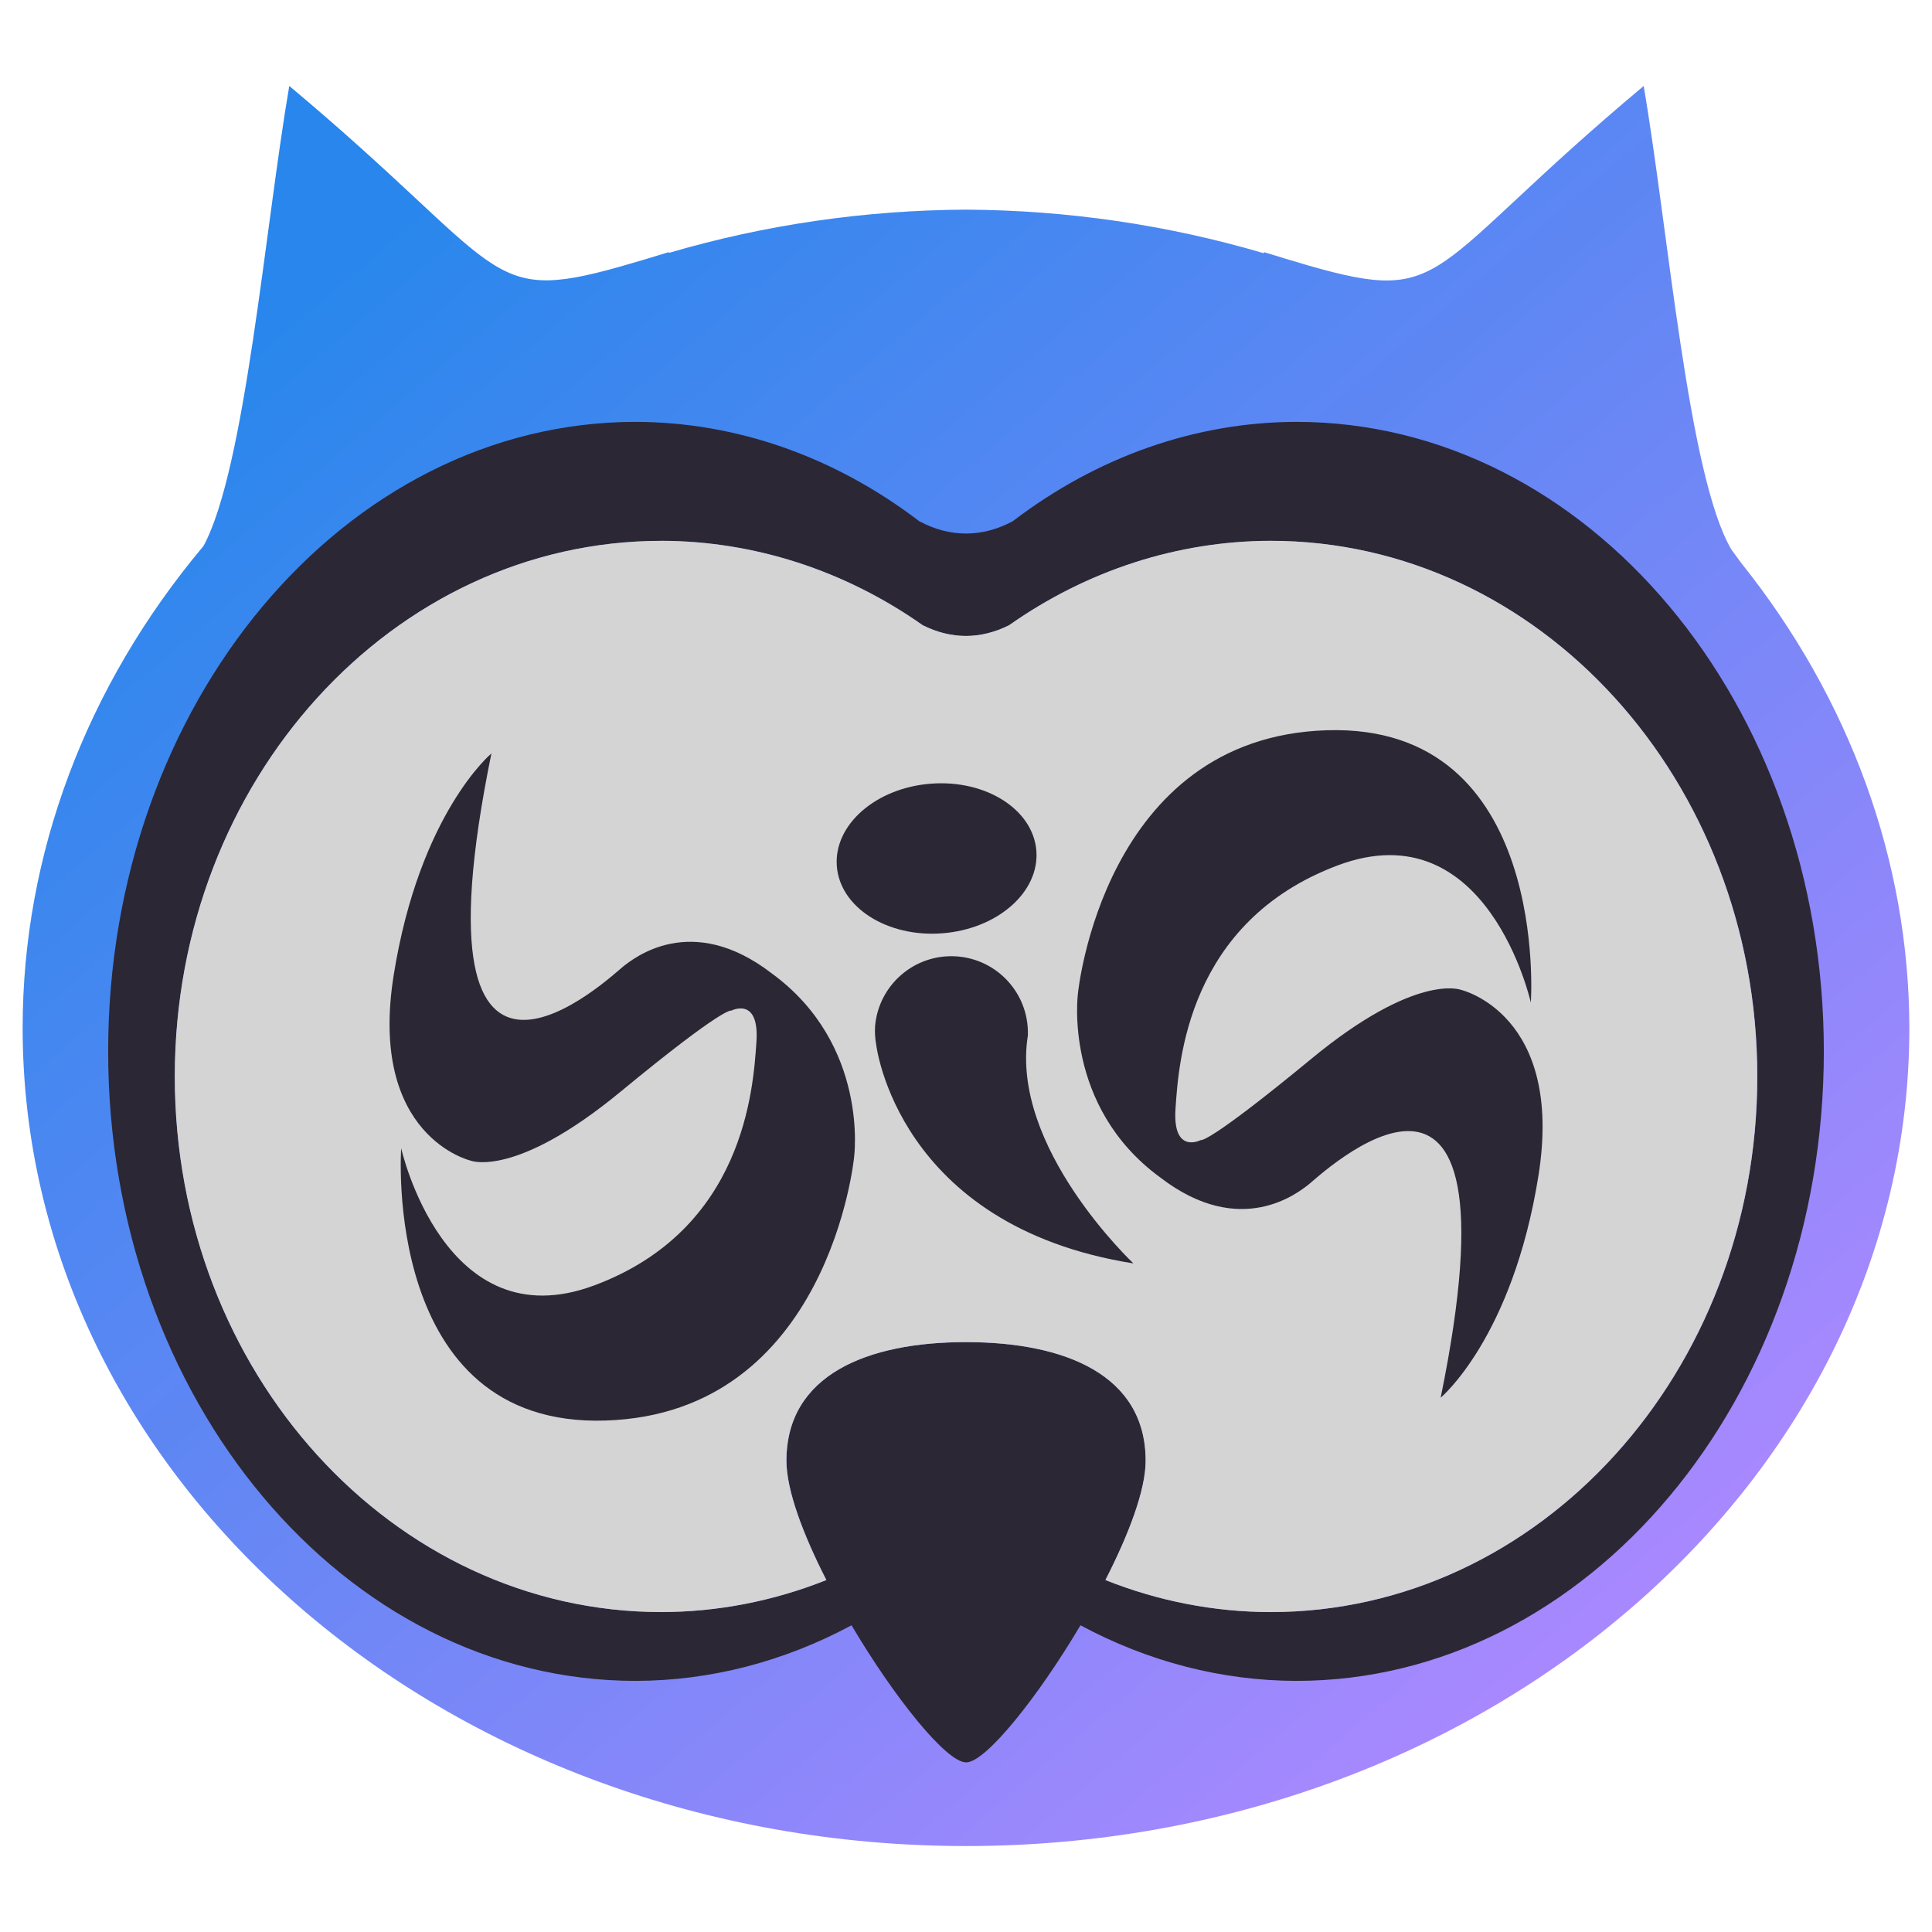
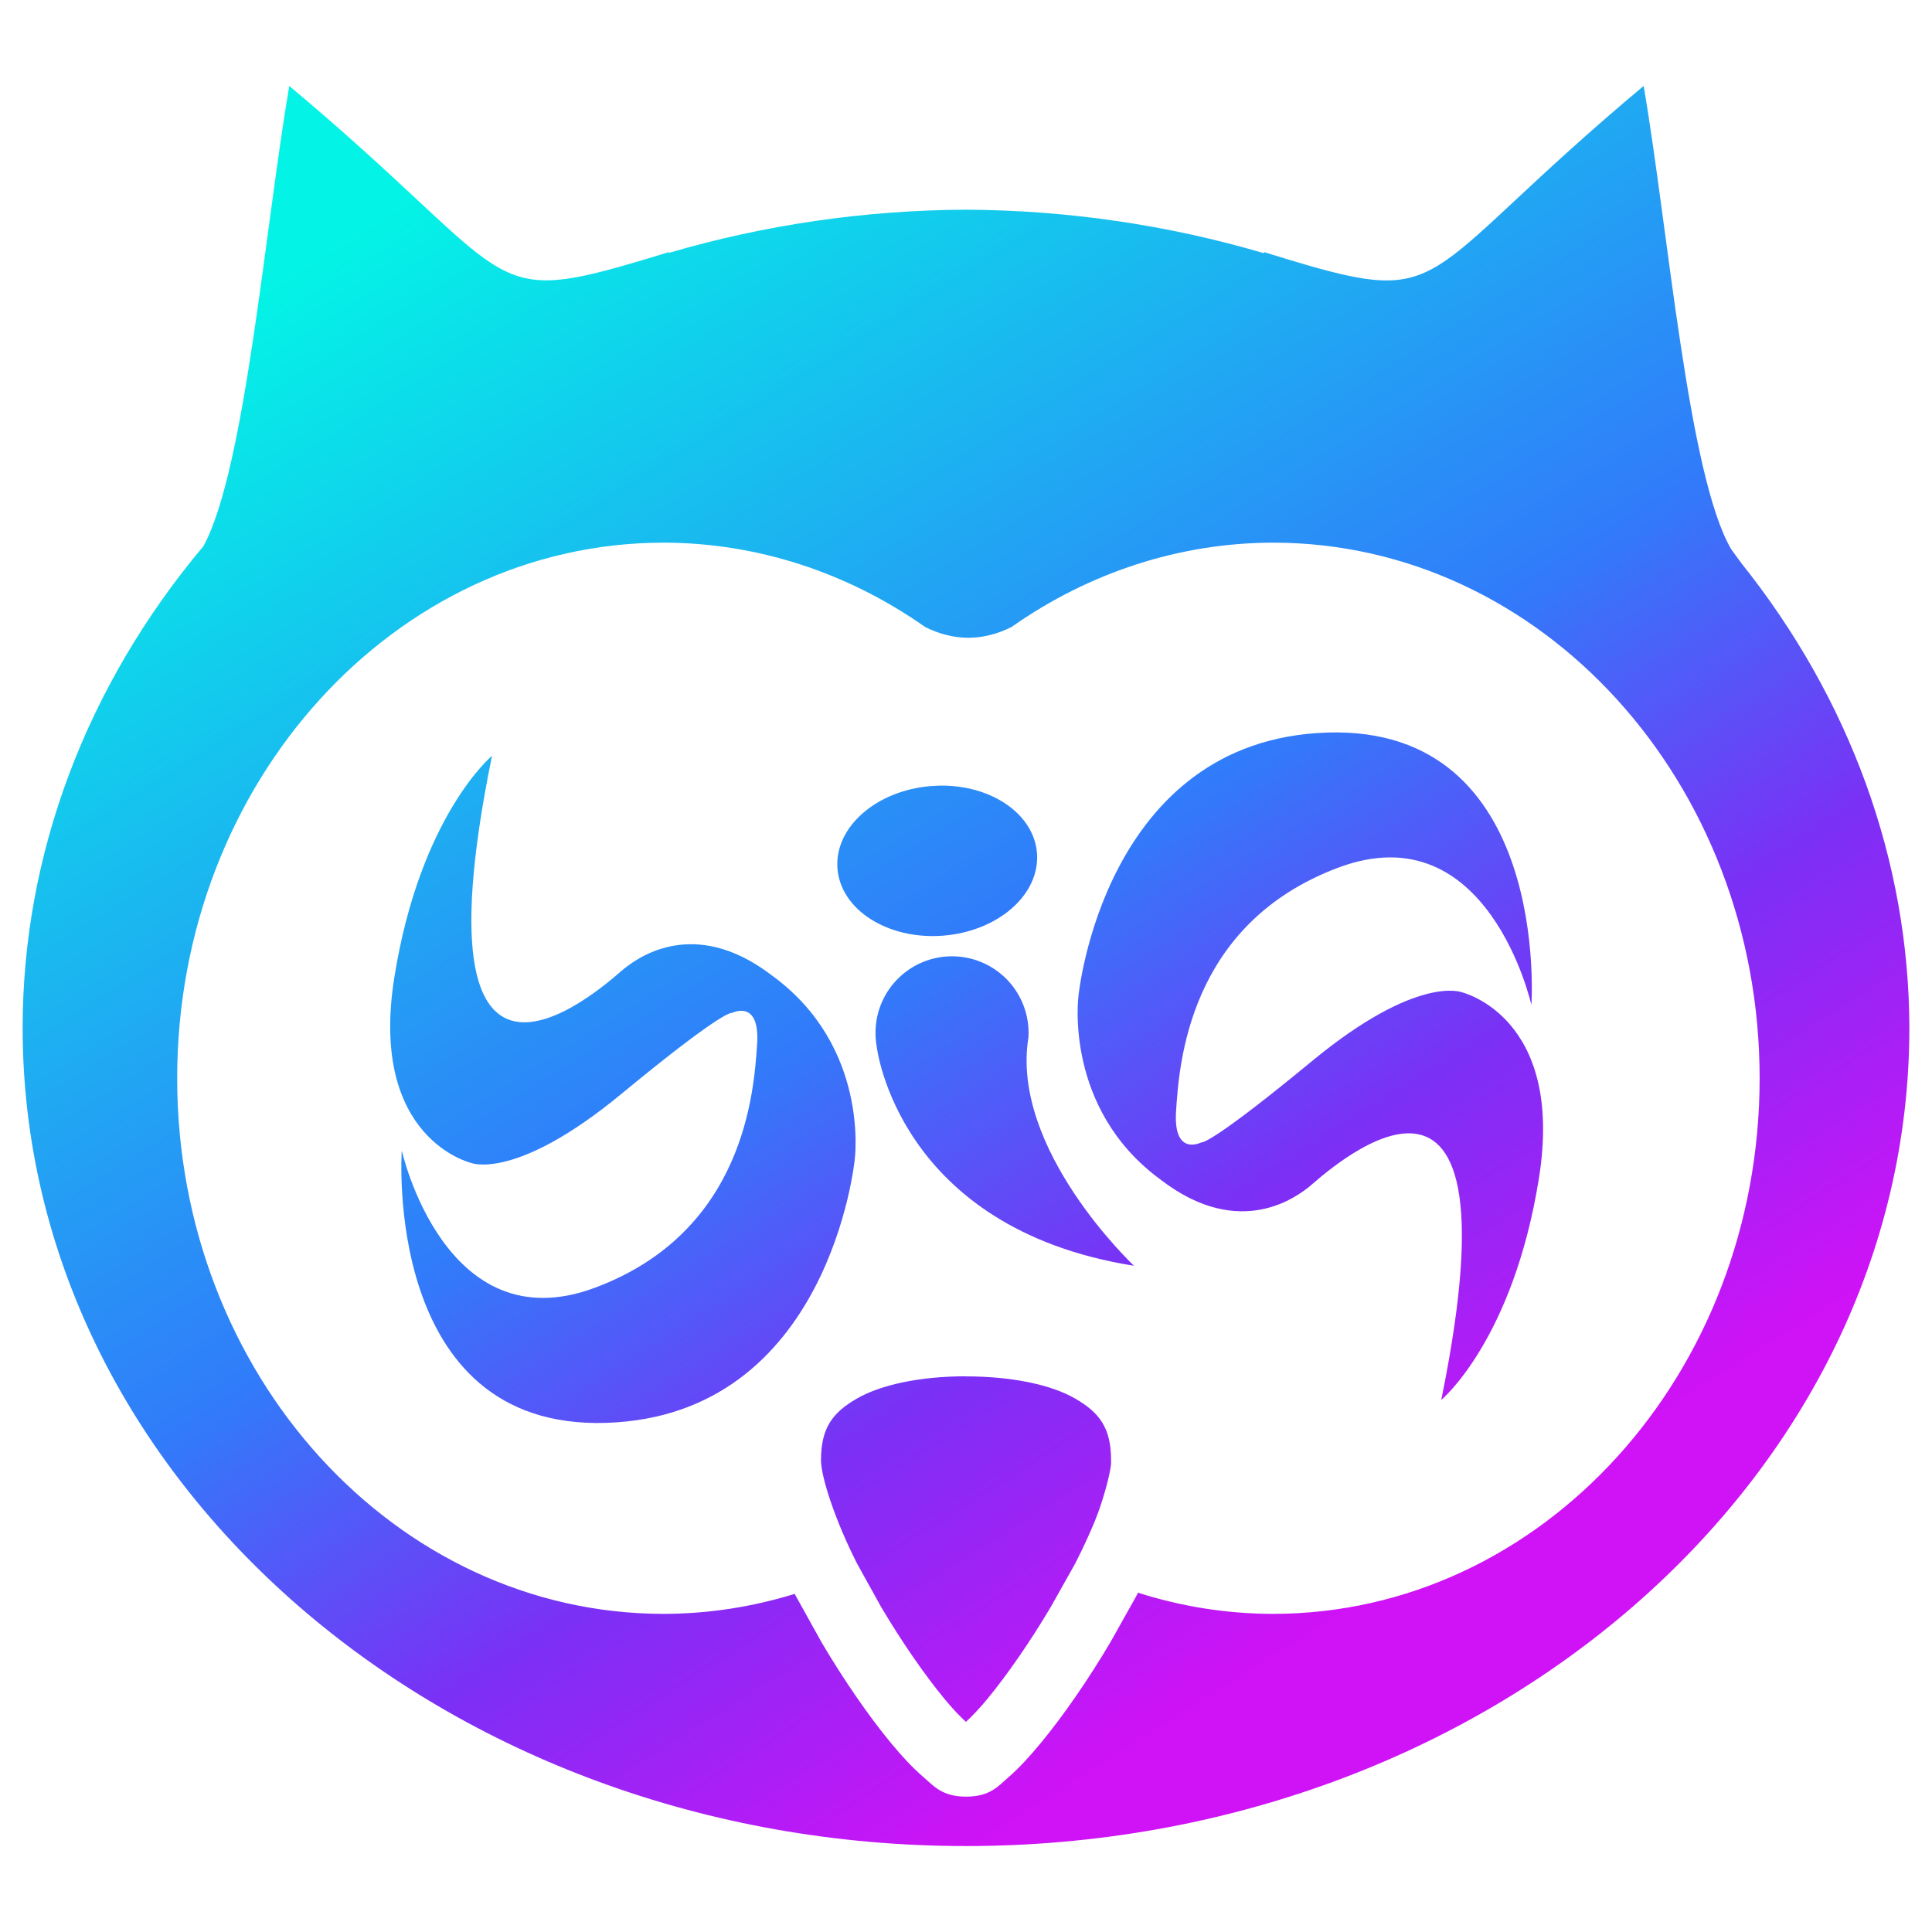
<svg xmlns="http://www.w3.org/2000/svg" xmlns:xlink="http://www.w3.org/1999/xlink" width="256" height="256" viewBox="0 0 256 256" version="1.1" id="svg26">
  <defs id="defs21">
    <radialGradient cx="0" cy="0" r="1" gradientUnits="userSpaceOnUse" gradientTransform="matrix(0,11,-11,0,12,1)" id="radialGradient2">
      <stop stop-color="#1D4775" id="stop1" />
      <stop offset="1" stop-color="#002A43" id="stop2" />
    </radialGradient>
    <linearGradient id="linear-gradient" x1="100.05" x2="100.05" y1="164.11" y2="3.23" gradientUnits="userSpaceOnUse">
      <stop offset="0" id="stop3" />
      <stop offset=".6" stop-color="#fff" id="stop4" />
      <stop offset=".66" stop-color="#fff" id="stop5" />
      <stop offset=".7" stop-color="#fafafa" id="stop6" />
      <stop offset=".74" stop-color="#ececec" id="stop7" />
      <stop offset=".78" stop-color="#d5d5d5" id="stop8" />
      <stop offset=".83" stop-color="#b4b4b4" id="stop9" />
      <stop offset=".88" stop-color="#8a8a8a" id="stop10" />
      <stop offset=".93" stop-color="#575757" id="stop11" />
      <stop offset=".98" stop-color="#1b1b1b" id="stop12" />
      <stop offset="1" id="stop13" />
    </linearGradient>
    <linearGradient x1="106.56" x2="195.62" y1="83.76" y2="83.76" gradientUnits="userSpaceOnUse" id="linearGradient15">
      <stop offset="0" id="stop14" />
      <stop offset="1" stop-color="#fff" id="stop15" />
    </linearGradient>
    <linearGradient x1="100.54" x2="100.54" y1="86.27" y2="5.83" gradientUnits="userSpaceOnUse" id="linearGradient17">
      <stop offset="0" stop-color="#fff" stop-opacity=".6" id="stop16" />
      <stop offset="1" stop-color="#fff" stop-opacity="0" id="stop17" />
    </linearGradient>
    <style id="style2">.cls-3{fill:#0d0e0e}</style>
    <radialGradient id="paint0_radial_313_57-5" cx="0" cy="0" r="1" gradientUnits="userSpaceOnUse" gradientTransform="matrix(0,11,-11,0,12,1)">
      <stop stop-color="#1D4775" id="stop18" />
      <stop offset="1" stop-color="#002A43" id="stop19" />
    </radialGradient>
    <linearGradient xlink:href="#linearGradient37" id="linearGradient38" x1="4.525" y1="30.605" x2="19.912" y2="48.942" gradientUnits="userSpaceOnUse" gradientTransform="matrix(1.984334,0,0,2.012723,-0.2460836,-56.05288)" />
    <linearGradient id="linearGradient37">
      <stop style="stop-color:#2082eb;stop-opacity:0.996;" offset="0" id="stop20" />
      <stop style="stop-color:#a884ff;stop-opacity:1;" offset="1" id="stop21" />
    </linearGradient>
+     <linearGradient xlink:href="#linearGradient1" id="linearGradient14" gradientUnits="userSpaceOnUse" gradientTransform="matrix(3.139689,0,0,3.139689,693.8941,-1360.583)" x1="-211.43" y1="446.257" x2="-173.199" y2="507.021" />
+     <linearGradient id="linearGradient1">
+       <stop style="stop-color:#03f4e6;stop-opacity:1" offset="0" id="stop7-3" />
+       <stop style="stop-color:#317bfa;stop-opacity:1" offset="0.545" id="stop13-6" />
+       <stop style="stop-color:#7c2ff5;stop-opacity:1" offset="0.765" id="stop14-7" />
+       <stop style="stop-color:#cf12f6;stop-opacity:1" offset="1" id="stop12-5" />
+     </linearGradient>
  </defs>
-   <g id="g1" transform="matrix(5.263158,0,0,5.263158,1.684211,1.68421)">
-     <path style="display:inline;fill:url(#linearGradient38);fill-opacity:0.969;stroke-width:1.992" d="M 6.963,1.844 C 6.353,5.395 5.856,11.482 4.804,13.425 A 23.75,20.599 0 0 0 0.25,25.557 23.75,20.599 0 0 0 24,46.156 23.75,20.599 0 0 0 47.75,25.557 23.75,20.599 0 0 0 43.498,13.83 h 0.004 C 43.49,13.818 43.48,13.801 43.468,13.787 a 23.75,20.599 0 0 0 -0.198,-0.271 c -1.088,-1.837 -1.59,-8.064 -2.209,-11.671 -5.54,4.638 -4.881,5.541 -8.449,4.517 -0.331,-0.095 -0.697,-0.208 -1.108,-0.334 l -0.004,0.028 A 23.75,20.599 0 0 0 24,4.958 23.75,20.599 0 0 0 16.52,6.047 V 6.027 C 16.046,6.173 15.633,6.297 15.264,6.4 11.862,7.356 12.425,6.417 6.963,1.844 Z" id="path21" />
-     <path style="display:inline;fill:#2c2734;fill-opacity:1;stroke-width:2.044" d="M 15.687,10.301 A 13.284,15.849 0 0 0 2.403,26.147 13.284,15.849 0 0 0 15.687,41.998 13.284,15.849 0 0 0 21.118,40.598 c 1.081,1.826 2.387,3.452 2.886,3.452 0.489,-4e-6 1.795,-1.625 2.878,-3.452 a 13.284,15.849 0 0 0 5.431,1.4 A 13.284,15.849 0 0 0 45.597,26.147 13.284,15.849 0 0 0 32.312,10.301 13.284,15.849 0 0 0 25.18,12.8 4.54,9.147 0 0 1 24,13.112 4.54,9.147 0 0 1 22.82,12.8 13.284,15.849 0 0 0 15.687,10.301 Z m 0.645,2.997 A 12.253,13.486 0 0 1 22.911,15.421 4.188,7.783 0 0 0 24,15.69 a 4.188,7.783 0 0 0 1.089,-0.269 12.253,13.486 0 0 1 6.579,-2.123 12.253,13.486 0 0 1 12.255,13.482 12.253,13.486 0 0 1 -12.255,13.486 12.253,13.486 0 0 1 -4.156,-0.807 c 0.59,-1.152 1.014,-2.269 1.013,-3.005 -9.06e-4,-2.157 -2.025,-2.984 -4.52,-2.985 -2.497,-0.001 -4.523,0.826 -4.524,2.985 -5.46e-4,0.736 0.416,1.853 1.005,3.005 A 12.253,13.486 0 0 1 16.333,40.266 12.253,13.486 0 0 1 4.082,26.78 12.253,13.486 0 0 1 16.333,13.298 Z" id="path22" />
-     <path style="display:inline;fill:#d4d4d4;fill-opacity:1;stroke-width:1.975" d="M 16.331,13.296 A 12.253,13.486 0 0 0 4.08,26.778 12.253,13.486 0 0 0 16.331,40.265 12.253,13.486 0 0 0 20.483,39.459 c -0.589,-1.152 -1.006,-2.267 -1.005,-3.003 9.05e-4,-2.159 2.027,-2.988 4.524,-2.987 2.496,7.82e-4 4.52,0.83 4.52,2.987 5.5e-4,0.736 -0.423,1.851 -1.013,3.003 a 12.253,13.486 0 0 0 4.156,0.806 12.253,13.486 0 0 0 12.255,-13.487 12.253,13.486 0 0 0 -12.255,-13.483 12.253,13.486 0 0 0 -6.579,2.124 4.188,7.783 0 0 1 -1.089,0.272 4.188,7.783 0 0 1 -1.089,-0.272 12.253,13.486 0 0 0 -6.579,-2.124 z" id="path23" />
-     <g transform="matrix(2.026667,0,0,2.026667,52.15563,-35.61729)" id="g26">
-       <path d="m -16.306,29.508 c -1.004,-0.773 -1.72,-0.181 -1.842,-0.088 -0.122,0.093 -2.705,2.563 -1.64,-2.644 0,0 -0.893,0.743 -1.214,2.754 -0.32,2.011 0.959,2.305 0.959,2.305 0,0 0.553,0.22 1.858,-0.856 1.305,-1.076 1.377,-1.008 1.377,-1.008 0,0 0.352,-0.183 0.312,0.392 -0.04,0.574 -0.149,2.325 -2.014,3.021 -1.864,0.696 -2.399,-1.704 -2.399,-1.704 0,0 -0.245,3.47 2.535,3.383 2.779,-0.086 3.091,-3.269 3.091,-3.269 0,0 0.192,-1.399 -1.023,-2.286" class="cls-3" style="display:inline;fill:#2c2734;fill-opacity:1;stroke-width:0.111" id="path24" />
-       <ellipse cx="-16.369" cy="26.905" class="cls-3" rx="1.243" ry="0.932" style="display:inline;fill:#2c2734;fill-opacity:1;stroke-width:0.111" transform="rotate(-4.397371)" id="ellipse24" />
-       <path d="m -13.124,30.273 a 0.951,0.951 0 0 0 -1.898,-0.11 0.941,0.941 0 0 0 0.013,0.225 c 0,0 0.254,2.255 3.196,2.723 1.48e-4,-0.001 -1.539,-1.445 -1.31,-2.838" class="cls-3" style="display:inline;fill:#2c2734;fill-opacity:1;stroke-width:0.111" id="path25" />
-       <path d="m -7.743,29.713 c 0,0 -0.553,-0.221 -1.858,0.855 -1.305,1.076 -1.376,1.011 -1.376,1.011 0,0 -0.352,0.184 -0.313,-0.392 0.039,-0.576 0.15,-2.32 2.014,-3.02 1.864,-0.7 2.4,1.704 2.4,1.704 0,0 0.245,-3.471 -2.535,-3.383 -2.78,0.087 -3.091,3.269 -3.091,3.269 0,0 -0.189,1.401 1.022,2.286 1.004,0.773 1.721,0.181 1.842,0.089 0.121,-0.092 2.707,-2.562 1.642,2.647 0,0 0.892,-0.742 1.214,-2.754 0.322,-2.012 -0.96,-2.312 -0.96,-2.312" class="cls-3" style="display:inline;fill:#2c2734;fill-opacity:1;stroke-width:0.111" id="path26" />
-     </g>
-   </g>
+   <path id="path10-3-2-7-6-5" style="fill:url(#linearGradient14);fill-opacity:1;stroke-width:5.263" d="m 38.331,11.388 c -3.208,18.688 -5.821,50.729 -11.359,60.958 C 11.393,90.892 2.999,113.247 3,136.193 2.998,196.071 58.963,244.612 128,244.612 c 69.037,0 125.002,-48.541 125,-108.419 -0.042,-22.069 -7.85,-43.601 -22.379,-61.719 h 0.021 c -0.064,-0.066 -0.112,-0.155 -0.175,-0.226 -0.345,-0.478 -0.695,-0.955 -1.048,-1.429 -5.724,-9.669 -8.367,-42.442 -11.626,-61.431 -29.157,24.408 -25.691,29.165 -44.47,23.777 -1.741,-0.499 -3.662,-1.092 -5.829,-1.758 l -0.021,0.144 c -12.715,-3.749 -26.044,-5.696 -39.474,-5.767 -13.393,0.067 -26.686,2 -39.371,5.726 v -0.103 c -2.495,0.767 -4.671,1.419 -6.61,1.963 -17.908,5.029 -14.942,0.083 -43.688,-23.982 z m 49.62,60.516 c 12.275,0.021 24.289,3.898 34.632,11.174 1.867,0.941 3.792,1.422 5.726,1.429 1.934,-0.005 3.859,-0.488 5.726,-1.429 10.343,-7.276 22.357,-11.153 34.632,-11.174 35.611,-0.002 64.484,31.765 64.494,70.96 4.5e-4,39.203 -28.875,70.983 -64.494,70.981 -6.049,-0.005 -12.067,-0.953 -17.876,-2.806 -0.146,0.285 -0.226,0.442 -0.226,0.442 -0.013,0.037 -0.032,0.069 -0.053,0.103 l -3.351,5.972 c -0.013,0.032 -0.032,0.062 -0.053,0.093 -2.959,4.99 -6.197,9.669 -9.159,13.261 -1.481,1.796 -2.871,3.323 -4.276,4.544 -1.406,1.221 -2.479,2.611 -5.664,2.611 -3.149,0.002 -4.258,-1.387 -5.674,-2.611 -1.417,-1.224 -2.824,-2.736 -4.307,-4.533 -2.967,-3.595 -6.195,-8.282 -9.149,-13.271 -0.021,-0.037 -0.042,-0.075 -0.061,-0.113 l -3.331,-5.993 c -0.024,-0.047 -0.056,-0.095 -0.082,-0.144 -0.037,-0.067 -0.069,-0.139 -0.103,-0.206 -5.647,1.749 -11.485,2.641 -17.352,2.652 -35.611,-0.011 -64.474,-31.786 -64.474,-70.981 0.009,-39.186 28.87,-70.95 64.474,-70.96 z m 87.932,25.164 c -29.648,0.933 -32.977,34.868 -32.977,34.868 0,0 -2.02,14.945 10.896,24.383 10.706,8.247 18.367,1.928 19.655,0.946 1.288,-0.982 28.873,-27.333 17.516,28.238 0,0 9.511,-7.91 12.942,-29.369 3.431,-21.459 -10.238,-24.661 -10.238,-24.661 0,0 -5.904,-2.36 -19.819,9.118 -12.61,10.402 -14.43,10.799 -14.659,10.783 h -0.011 -0.011 c 0,0 -3.752,1.956 -3.341,-4.184 0.411,-6.14 1.595,-24.747 21.474,-32.216 19.879,-7.469 25.607,18.185 25.607,18.185 0,0 2.613,-37.025 -27.035,-36.092 z m -110.691,3.084 c 0,0 -9.524,7.92 -12.942,29.369 -3.418,21.448 10.228,24.589 10.228,24.589 0,0 5.904,2.35 19.819,-9.128 12.61,-10.402 14.429,-10.783 14.659,-10.763 h 0.011 0.011 v 0.011 c 0,0 3.762,-1.953 3.341,4.174 -0.421,6.126 -1.6,24.806 -21.484,32.227 -19.884,7.421 -25.596,-18.174 -25.596,-18.174 0,0 -2.601,37.003 27.046,36.081 29.647,-0.921 32.967,-34.868 32.967,-34.868 0,0 2.055,-14.916 -10.907,-24.373 -10.706,-8.247 -18.353,-1.927 -19.655,-0.936 -1.301,0.992 -28.848,27.328 -17.496,-28.207 z m 59.971,3.947 a 9.941,13.259 85.603 0 0 -1.737,0.053 9.941,13.259 85.603 0 0 -12.459,10.927 9.941,13.259 85.603 0 0 13.98,8.902 9.941,13.259 85.603 0 0 12.459,-10.937 9.941,13.259 85.603 0 0 -12.243,-8.943 z m 0.884,22.615 a 10.142,10.142 0 0 0 -10.023,9.56 10.036,10.036 0 0 0 0.144,2.395 c 0,0 2.713,24.055 34.087,29.05 0.002,-0.011 -16.414,-15.412 -13.98,-30.273 a 10.142,10.142 0 0 0 -10.228,-10.732 z m 1.943,55.654 c -6.053,-4.7e-4 -11.29,1.108 -14.505,2.981 -3.219,1.875 -4.696,3.906 -4.698,8.152 -0.002,2.135 1.847,7.946 4.801,13.723 l 3.187,5.746 v 0.011 l 0.011,0.011 h 0.011 v 0.011 c 2.732,4.611 5.778,8.992 8.316,12.068 1.139,1.38 2.106,2.376 2.878,3.084 0.771,-0.71 1.739,-1.702 2.878,-3.084 2.546,-3.087 5.605,-7.486 8.347,-12.109 l 3.248,-5.777 v -0.011 c 0.002,-0.005 1.311,-2.479 2.58,-5.551 1.271,-3.076 2.227,-7.051 2.179,-7.833 -0.002,-0.096 -0.002,-0.192 0,-0.288 -0.002,-4.241 -1.479,-6.276 -4.698,-8.152 -3.218,-1.876 -8.455,-2.969 -14.515,-2.971 h -0.011 -0.011 z" />
</svg>
